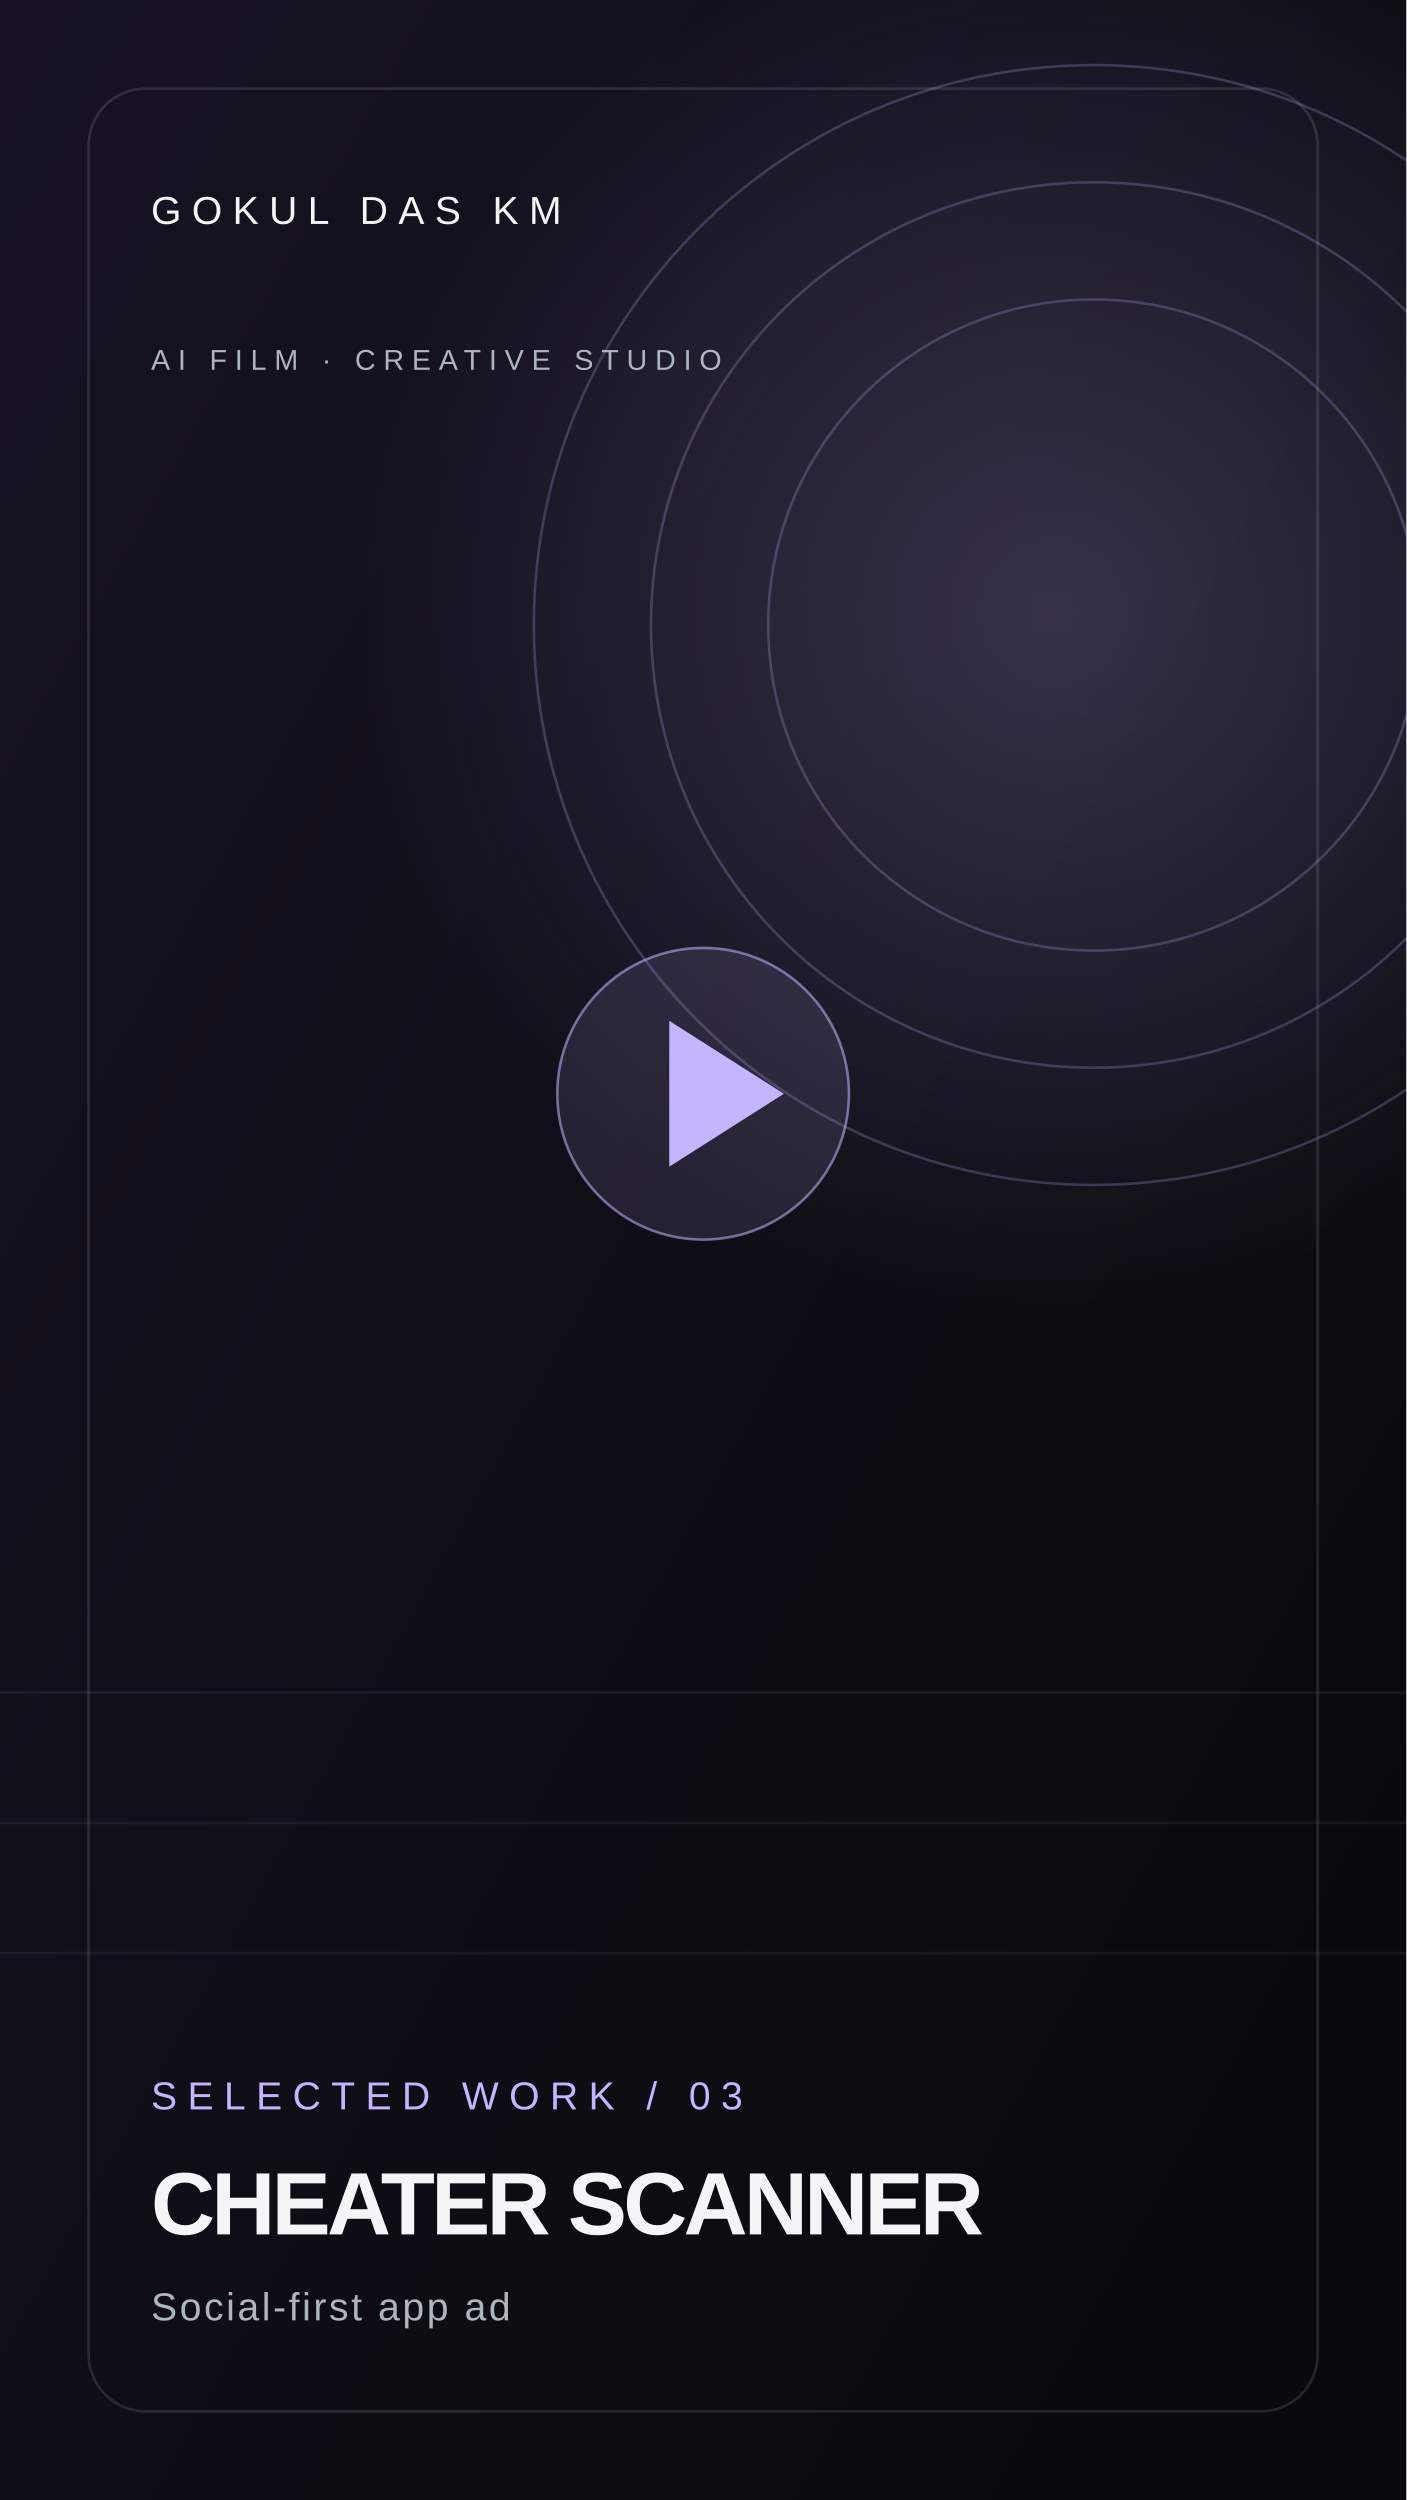
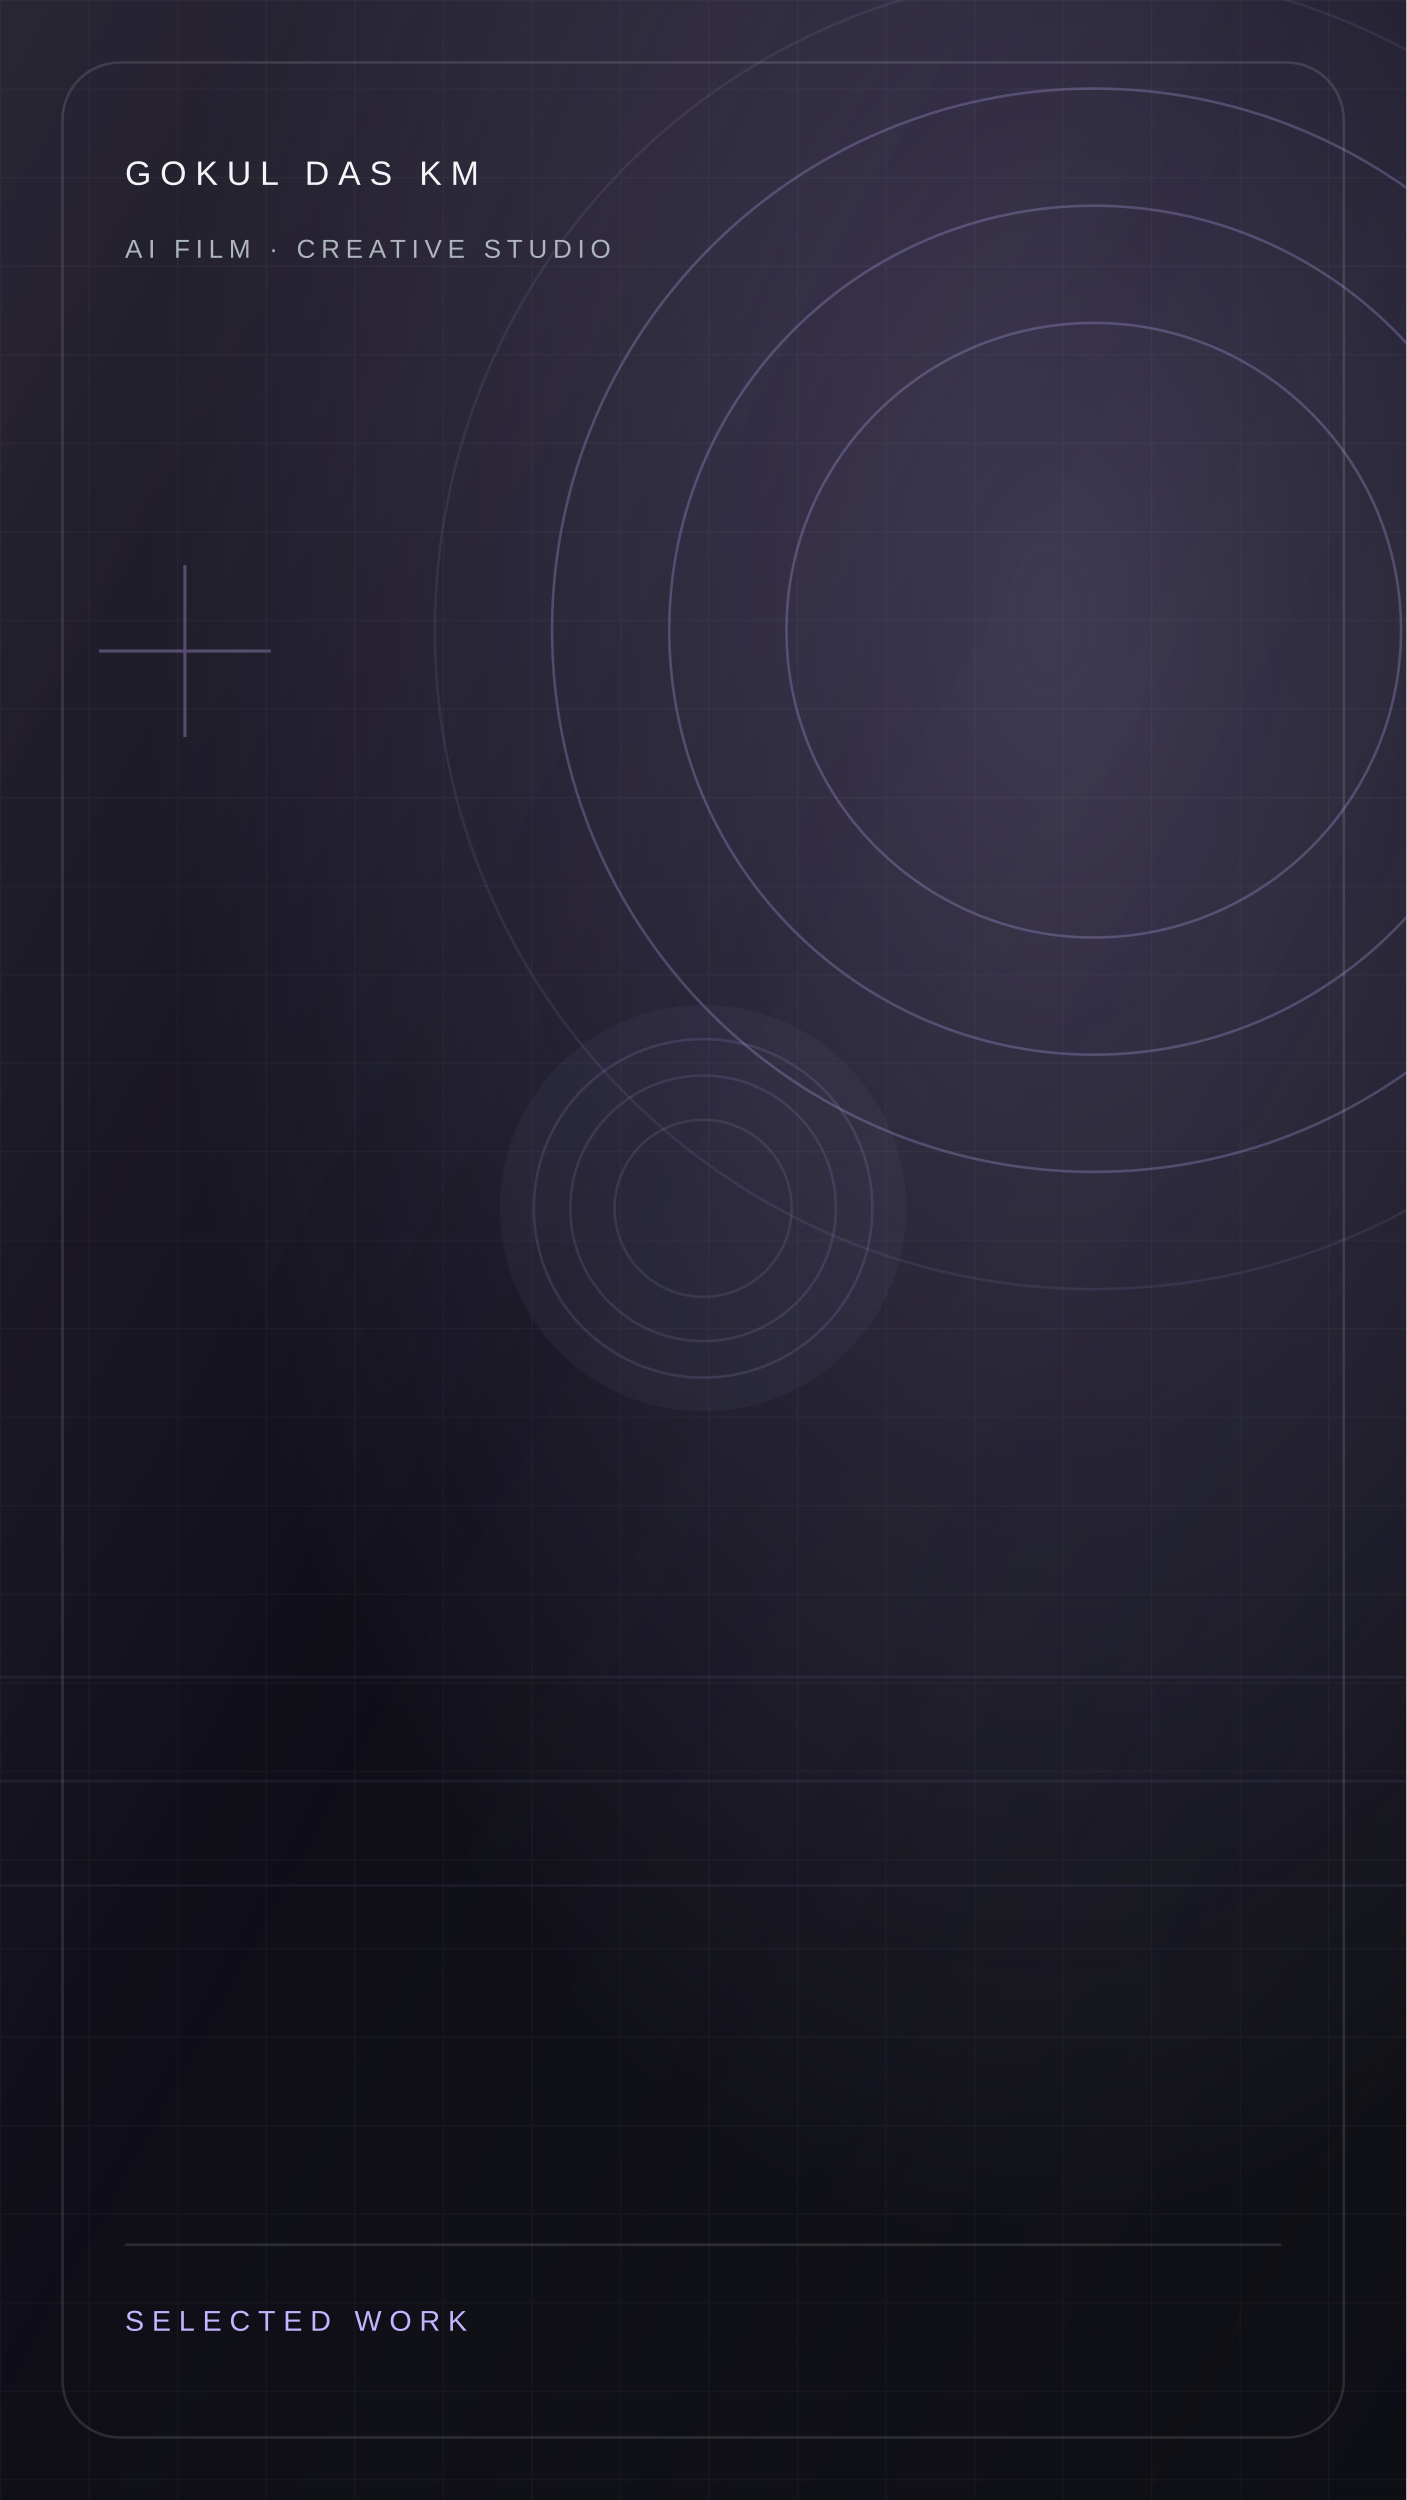
<svg xmlns="http://www.w3.org/2000/svg" width="540" height="960" viewBox="0 0 540 960">
  <defs>
    <linearGradient id="bg" x1="0" y1="0" x2="1" y2="1">
      <stop offset="0" stop-color="#171323" />
      <stop offset="1" stop-color="#07090b" />
    </linearGradient>
-     <radialGradient id="halo">
-       <stop offset="0" stop-color="#c5b4ff" stop-opacity=".22" />
+     <radialGradient id="halo" cx="0.75" cy="0.25" r="0.65">
+       <stop offset="0" stop-color="#c5b4ff" stop-opacity=".26" />
      <stop offset="1" stop-color="#c5b4ff" stop-opacity="0" />
    </radialGradient>
+     <linearGradient id="sheen" x1="0" y1="0" x2="1" y2="1">
+       <stop offset="0" stop-color="#fff" stop-opacity=".08" />
+       <stop offset=".45" stop-color="#fff" stop-opacity="0" />
+       <stop offset="1" stop-color="#b9a2ff" stop-opacity=".04" />
+     </linearGradient>
+     <pattern id="grid" width="34" height="34" patternUnits="userSpaceOnUse">
+       <path d="M34 0H0V34" fill="none" stroke="#fff" stroke-opacity=".035" stroke-width="1" />
+     </pattern>
  </defs>
  <rect width="540" height="960" fill="url(#bg)" />
-   <circle cx="405" cy="235" r="270" fill="url(#halo)" />
-   <g fill="none" stroke="#c5b4ff" stroke-opacity=".23">
-     <circle cx="420" cy="240" r="125" />
-     <circle cx="420" cy="240" r="170" />
-     <circle cx="420" cy="240" r="215" />
-     <path d="M0 650H540M0 700H540M0 750H540" stroke-opacity=".08" />
+   <rect width="540" height="960" fill="url(#halo)" />
+   <rect width="540" height="960" fill="url(#sheen)" />
+   <rect width="540" height="960" fill="url(#grid)" />
+   <g fill="none" stroke="#c5b4ff" stroke-opacity=".25">
+     <circle cx="420" cy="242" r="118" />
+     <circle cx="420" cy="242" r="163" />
+     <circle cx="420" cy="242" r="208" />
+     <circle cx="420" cy="242" r="253" stroke-opacity=".09" />
+     <path d="M0 644H540M0 684H540M0 724H540" stroke-opacity=".075" />
+     <path d="M38 250H104M71 217V283" stroke-opacity=".32" stroke-width="1.2" />
  </g>
-   <rect x="34" y="34" width="472" height="892" rx="22" fill="none" stroke="#ffffff" stroke-opacity=".12" />
-   <text x="58" y="86" fill="#f3f5f6" font-family="Arial,Helvetica,sans-serif" font-size="15" letter-spacing="4">GOKUL DAS KM</text>
-   <text x="58" y="810" fill="#c5b4ff" font-family="Arial,Helvetica,sans-serif" font-size="15" letter-spacing="4">SELECTED WORK / 03</text>
-   <text x="58" y="858" fill="#f3f5f6" font-family="Arial,Helvetica,sans-serif" font-size="34" font-weight="700" letter-spacing="-1.4">CHEATER SCANNER</text>
-   <text x="58" y="891" fill="#aeb6bd" font-family="Arial,Helvetica,sans-serif" font-size="15" letter-spacing="1">Social-first app ad</text>
-   <circle cx="270" cy="420" r="56" fill="#c5b4ff" fill-opacity=".12" stroke="#c5b4ff" stroke-opacity=".55" />
-   <path d="M257 392L257 448L301 420Z" fill="#c5b4ff" />
-   <text x="58" y="142" fill="#aeb6bd" font-family="Arial,Helvetica,sans-serif" font-size="11" letter-spacing="3">AI FILM  ·  CREATIVE STUDIO</text>
+   <rect x="24" y="24" width="492" height="912" rx="22" fill="none" stroke="#fff" stroke-opacity=".12" />
+   <text x="48" y="71" fill="#f3f5f6" font-family="Arial,Helvetica,sans-serif" font-size="13" letter-spacing="3.4">GOKUL DAS KM</text>
+   <text x="48" y="99" fill="#aeb6bd" font-family="Arial,Helvetica,sans-serif" font-size="10" letter-spacing="2.2">AI FILM  ·  CREATIVE STUDIO</text>
+   <g transform="translate(270 464)">
+     <circle r="78" fill="#c5b4ff" fill-opacity=".045" />
+     <circle r="65" fill="none" stroke="#c5b4ff" stroke-opacity=".13" />
+     <circle r="51" fill="none" stroke="#c5b4ff" stroke-opacity=".12" />
+     <circle r="34" fill="none" stroke="#fff" stroke-opacity=".08" />
+   </g>
+   <path d="M48 862H492" stroke="#fff" stroke-opacity=".12" />
+   <text x="48" y="895" fill="#c5b4ff" font-family="Arial,Helvetica,sans-serif" font-size="11" letter-spacing="3">SELECTED WORK</text>
</svg>
